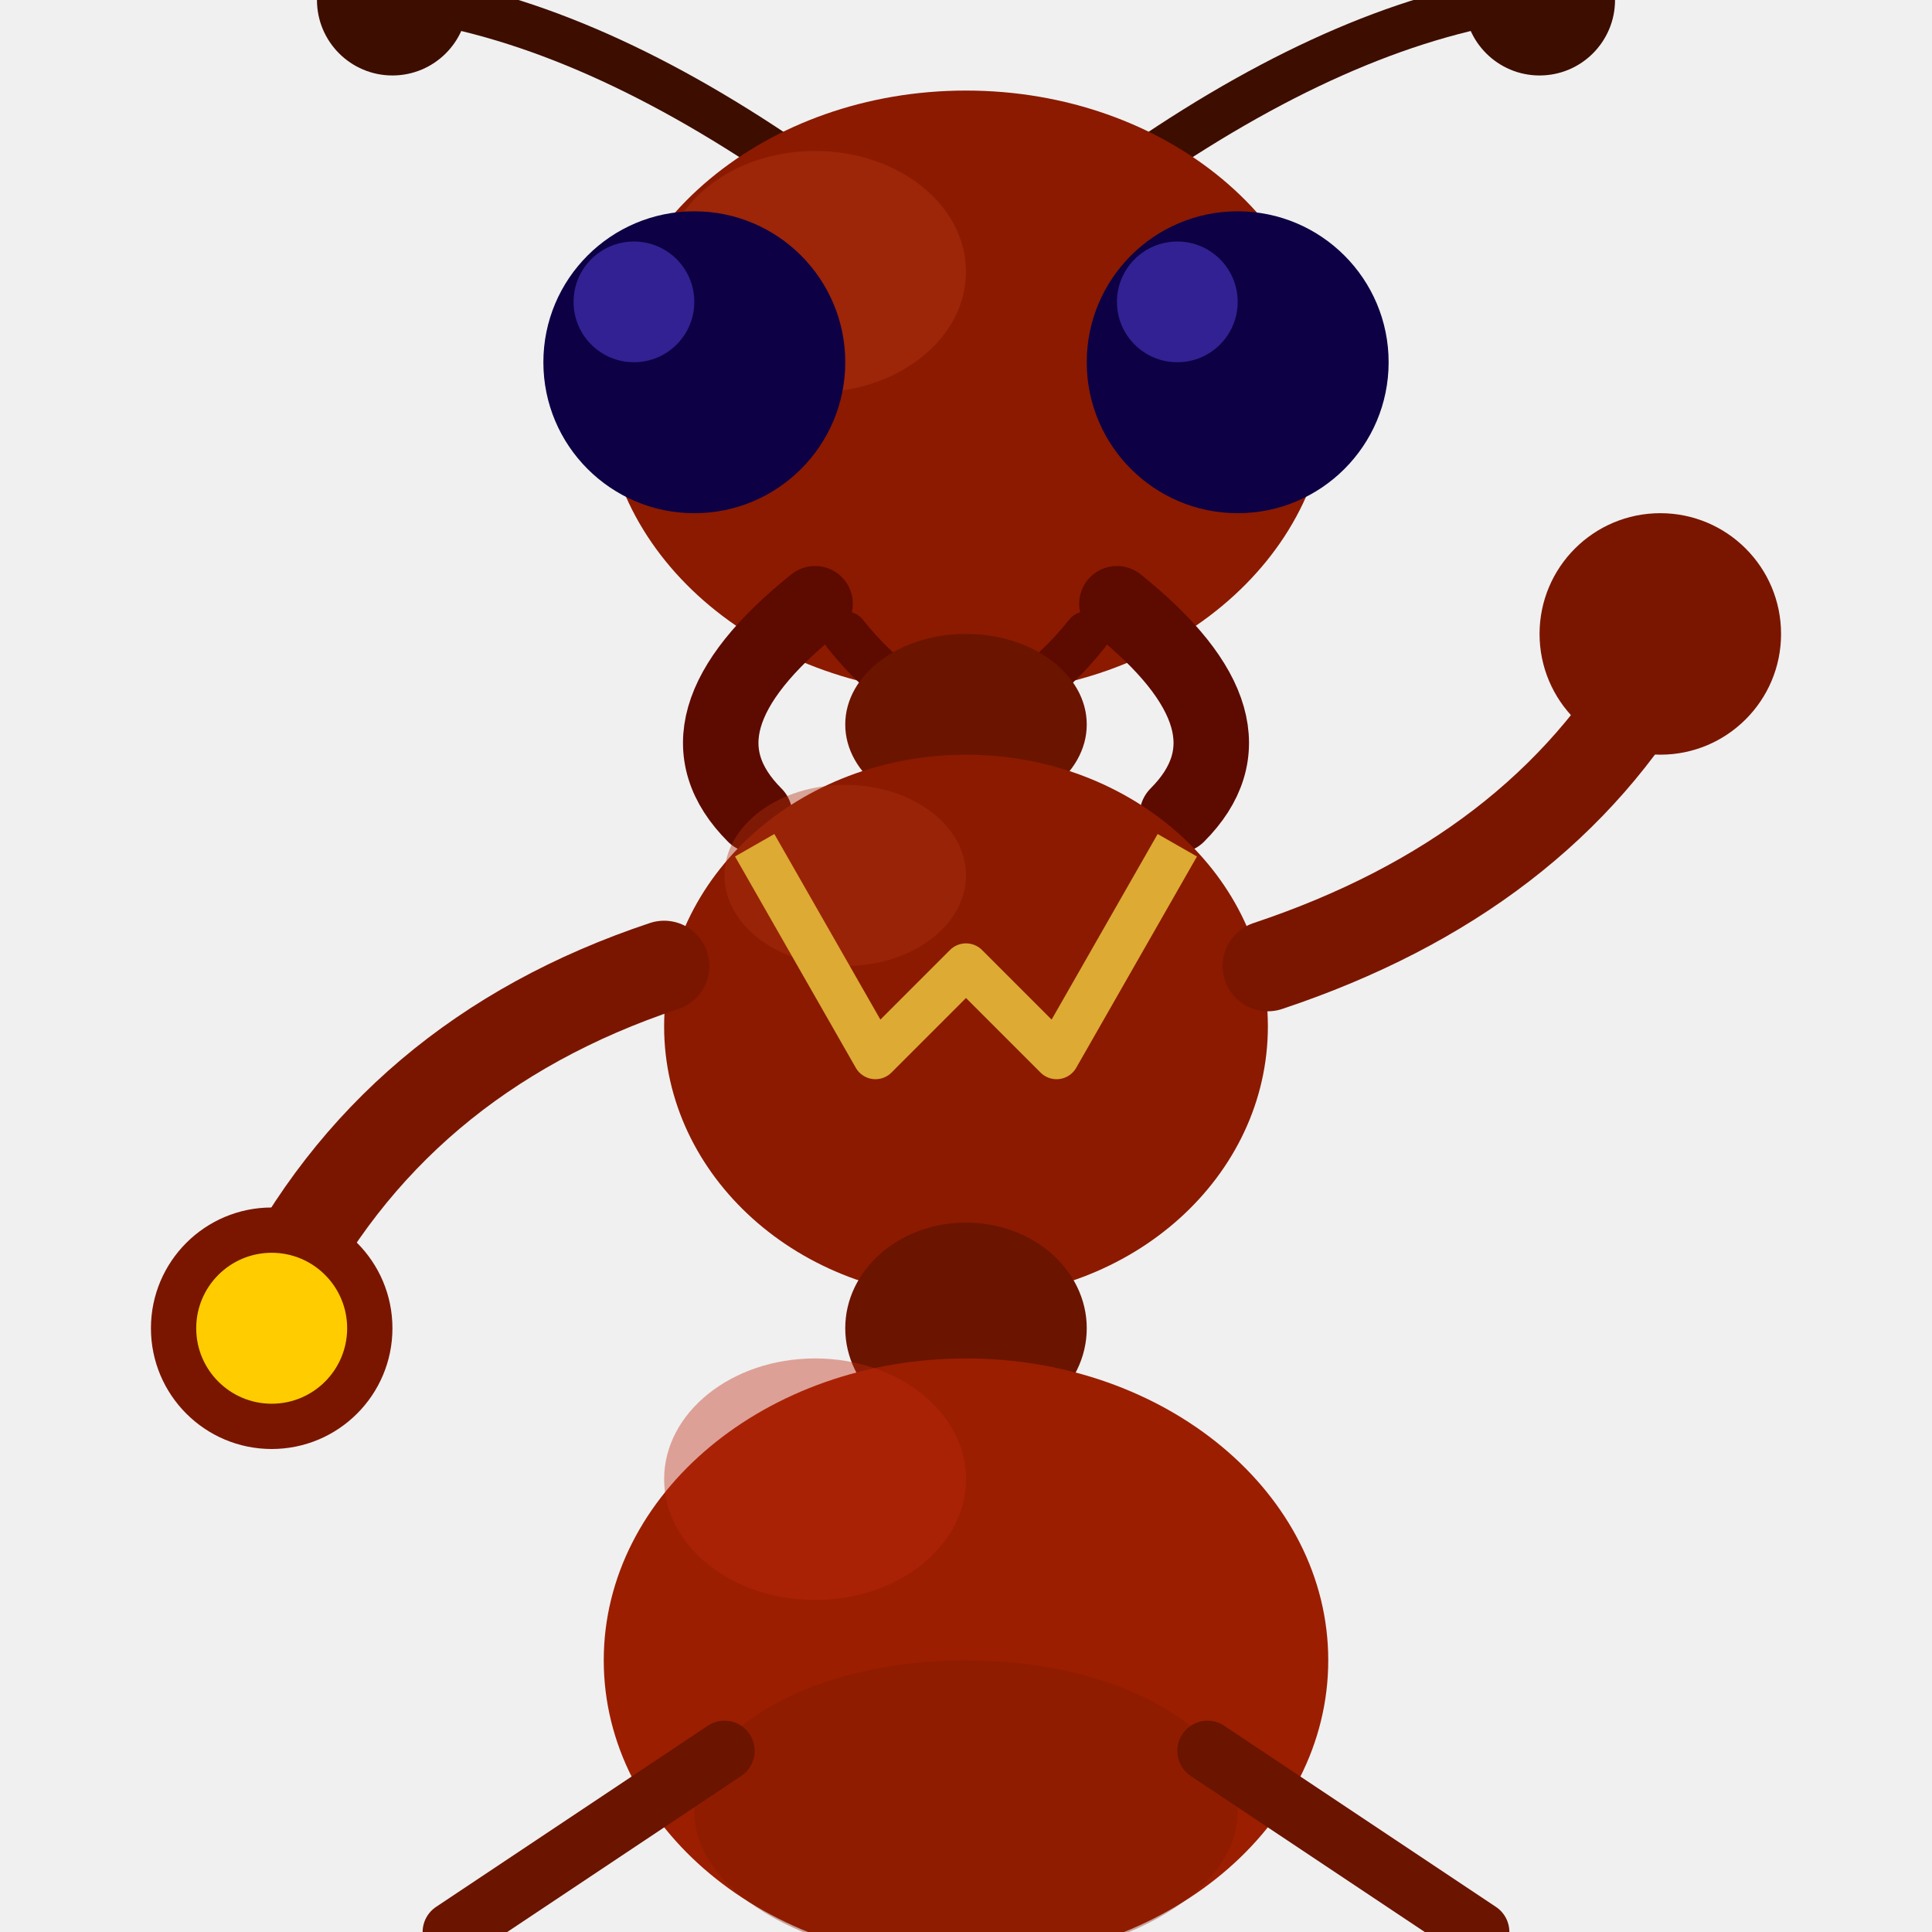
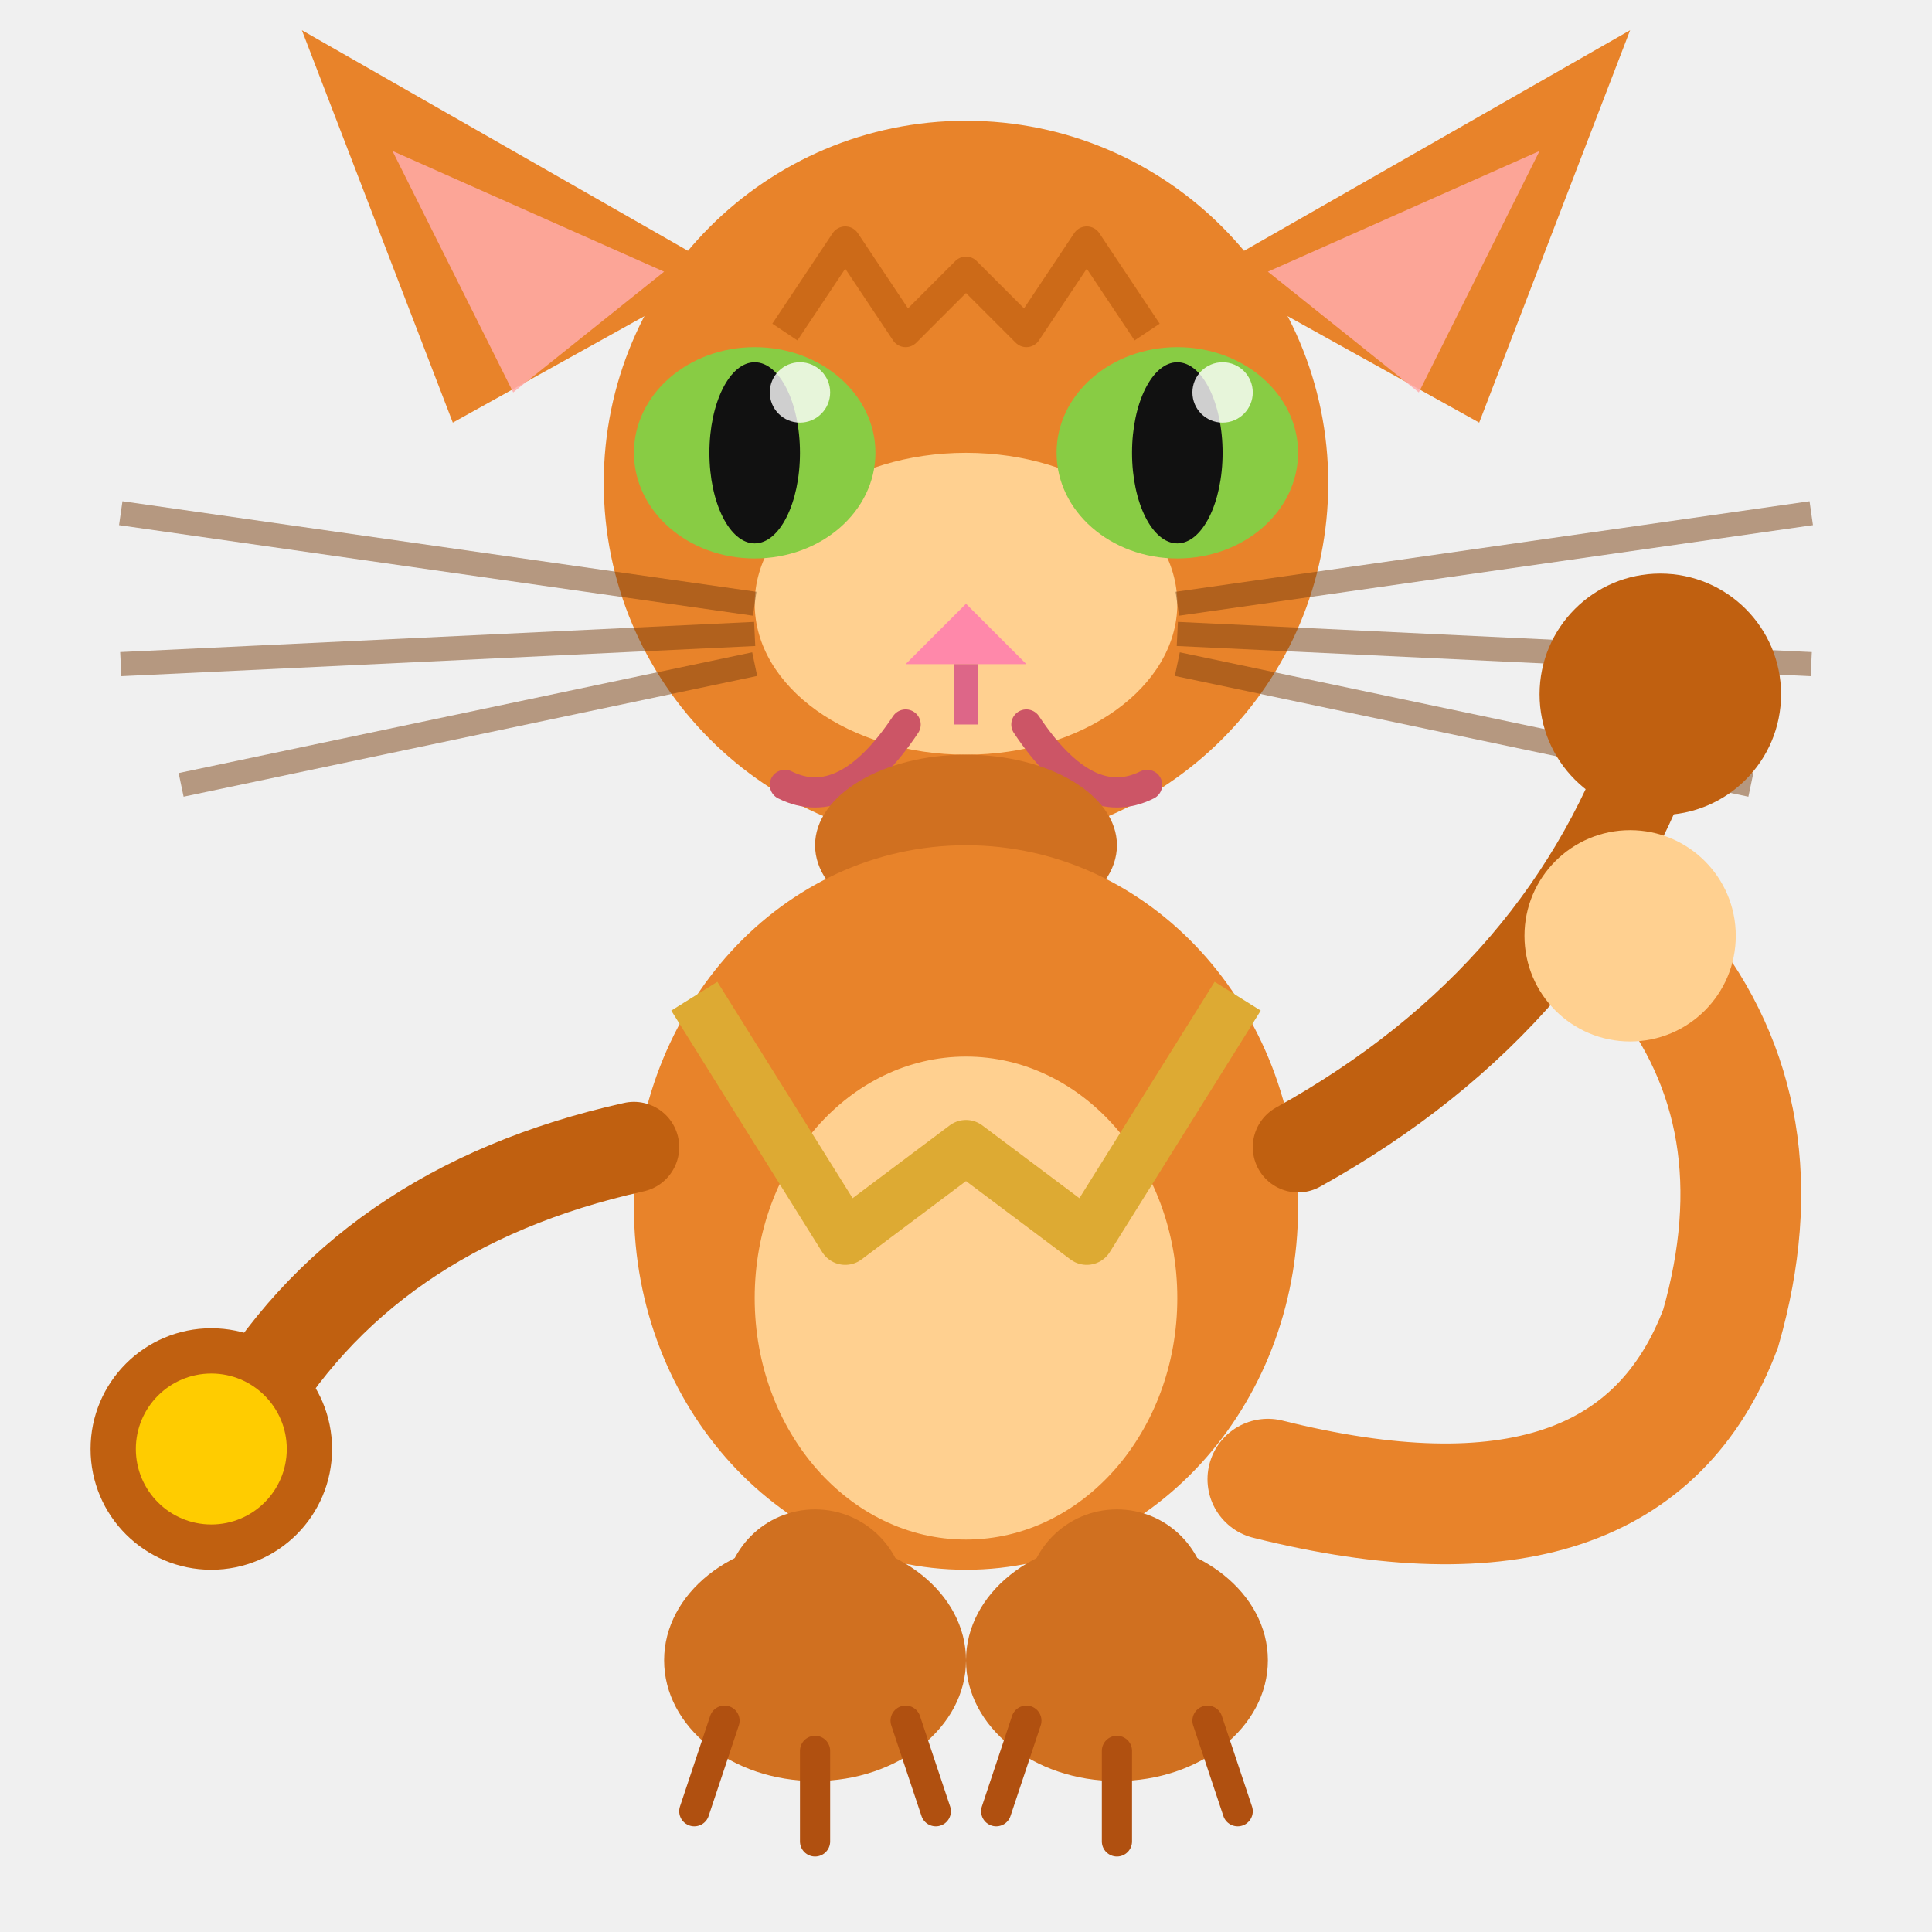
<svg xmlns="http://www.w3.org/2000/svg" width="64" height="64">
-   <path d="M 27 6 Q 20 1 14 0" stroke="#3D0D00" stroke-width="1.5" fill="none" stroke-linecap="round" />
-   <circle cx="13" cy="0" r="2.5" fill="#3D0D00" />
-   <path d="M 37 6 Q 44 1 50 0" stroke="#3D0D00" stroke-width="1.5" fill="none" stroke-linecap="round" />
-   <circle cx="51" cy="0" r="2.5" fill="#3D0D00" />
-   <ellipse cx="32" cy="13" rx="12" ry="10" fill="#8B1A00" />
-   <ellipse cx="27" cy="9" rx="5" ry="4" fill="#B03010" opacity="0.5" />
-   <ellipse cx="23" cy="12" rx="5" ry="5" fill="#0D0044" />
-   <ellipse cx="41" cy="12" rx="5" ry="5" fill="#0D0044" />
-   <circle cx="21" cy="10" r="2" fill="#4433BB" opacity="0.65" />
-   <circle cx="39" cy="10" r="2" fill="#4433BB" opacity="0.65" />
-   <path d="M 27 20 Q 22 24 25 27" stroke="#5D0A00" stroke-width="2.5" fill="none" stroke-linecap="round" />
-   <path d="M 37 20 Q 42 24 39 27" stroke="#5D0A00" stroke-width="2.5" fill="none" stroke-linecap="round" />
-   <path d="M 28 21 Q 32 26 36 21" stroke="#5D0A00" stroke-width="1.5" fill="none" stroke-linecap="round" />
-   <ellipse cx="32" cy="24" rx="4" ry="3" fill="#6B1400" />
-   <ellipse cx="32" cy="34" rx="10" ry="9" fill="#8B1A00" />
-   <ellipse cx="28" cy="29" rx="4" ry="3" fill="#B03010" opacity="0.4" />
-   <path d="M 25 28 L 29 35 L 32 32 L 35 35 L 39 28" stroke="#DDAA33" stroke-width="1.5" fill="none" stroke-linejoin="round" />
-   <path d="M 22 32 Q 13 35 9 43" stroke="#7A1600" stroke-width="3" fill="none" stroke-linecap="round" />
-   <circle cx="9" cy="44" r="4" fill="#7A1600" />
-   <circle cx="9" cy="44" r="2.5" fill="#FFCC00" />
-   <path d="M 42 32 Q 51 29 55 22" stroke="#7A1600" stroke-width="3" fill="none" stroke-linecap="round" />
-   <circle cx="55" cy="21" r="4" fill="#7A1600" />
-   <ellipse cx="32" cy="44" rx="4" ry="3.5" fill="#6B1400" />
-   <ellipse cx="32" cy="55" rx="12" ry="10" fill="#9B1E00" />
-   <ellipse cx="27" cy="49" rx="5" ry="4" fill="#C02810" opacity="0.4" />
-   <ellipse cx="32" cy="60" rx="9" ry="5" fill="#7A1600" opacity="0.35" />
-   <line x1="24" y1="58" x2="15" y2="64" stroke="#6B1400" stroke-width="2" stroke-linecap="round" />
-   <line x1="40" y1="58" x2="49" y2="64" stroke="#6B1400" stroke-width="2" stroke-linecap="round" />
+   <polygon points="15,14 10,1 24,9" fill="#E8832A" />
+   <polygon points="17,13 13,5 22,9" fill="#FFAAAA" opacity="0.85" />
+   <polygon points="49,14 54,1 40,9" fill="#E8832A" />
+   <polygon points="47,13 51,5 42,9" fill="#FFAAAA" opacity="0.85" />
+   <circle cx="32" cy="16" r="12" fill="#E8832A" />
+   <ellipse cx="32" cy="20" rx="7" ry="5" fill="#FFD090" />
+   <path d="M 26 11 L 28 8 L 30 11 L 32 9 L 34 11 L 36 8 L 38 11" stroke="#C06010" stroke-width="1" fill="none" stroke-linejoin="round" opacity="0.7" />
+   <ellipse cx="25" cy="15" rx="4" ry="3.5" fill="#88CC44" />
+   <ellipse cx="39" cy="15" rx="4" ry="3.5" fill="#88CC44" />
+   <ellipse cx="25" cy="15" rx="1.5" ry="3" fill="#111111" />
+   <ellipse cx="39" cy="15" rx="1.5" ry="3" fill="#111111" />
+   <circle cx="26.5" cy="13" r="1" fill="white" opacity="0.8" />
+   <circle cx="40.5" cy="13" r="1" fill="white" opacity="0.8" />
+   <polygon points="32,20 30,22 34,22" fill="#FF88AA" />
+   <line x1="32" y1="22" x2="32" y2="24" stroke="#DD6688" stroke-width="0.8" />
+   <path d="M 30 24 Q 28 27 26 26" stroke="#CC5566" stroke-width="1" fill="none" stroke-linecap="round" />
+   <path d="M 34 24 Q 36 27 38 26" stroke="#CC5566" stroke-width="1" fill="none" stroke-linecap="round" />
+   <line x1="25" y1="20" x2="4" y2="17" stroke="#7A4010" stroke-width="0.8" opacity="0.5" />
+   <line x1="25" y1="21" x2="4" y2="22" stroke="#7A4010" stroke-width="0.8" opacity="0.5" />
+   <line x1="25" y1="22" x2="6" y2="26" stroke="#7A4010" stroke-width="0.8" opacity="0.5" />
+   <line x1="39" y1="20" x2="60" y2="17" stroke="#7A4010" stroke-width="0.8" opacity="0.5" />
+   <line x1="39" y1="21" x2="60" y2="22" stroke="#7A4010" stroke-width="0.8" opacity="0.5" />
+   <line x1="39" y1="22" x2="58" y2="26" stroke="#7A4010" stroke-width="0.8" opacity="0.5" />
+   <ellipse cx="32" cy="28" rx="5" ry="3" fill="#D07020" />
+   <ellipse cx="32" cy="40" rx="11" ry="12" fill="#E8832A" />
+   <ellipse cx="32" cy="43" rx="7" ry="8" fill="#FFD090" />
+   <path d="M 23 33 L 28 41 L 32 38 L 36 41 L 41 33" stroke="#DDAA33" stroke-width="1.8" fill="none" stroke-linejoin="round" />
+   <path d="M 21 38 Q 12 40 8 47" stroke="#C06010" stroke-width="3" fill="none" stroke-linecap="round" />
+   <circle cx="7" cy="48" r="4" fill="#C06010" />
+   <circle cx="7" cy="48" r="2.5" fill="#FFCC00" />
+   <path d="M 43 38 Q 52 33 55 24" stroke="#C06010" stroke-width="3" fill="none" stroke-linecap="round" />
+   <circle cx="55" cy="23" r="4" fill="#C06010" />
+   <path d="M 42 49 Q 54 52 57 44 Q 59 37 55 32" stroke="#E8832A" stroke-width="4" fill="none" stroke-linecap="round" />
+   <circle cx="54" cy="31" r="3.5" fill="#FFD090" />
+   <rect x="24" y="50" width="6" height="6" rx="3" fill="#D07020" />
+   <ellipse cx="27" cy="55" rx="5" ry="4" fill="#D07020" />
+   <rect x="34" y="50" width="6" height="6" rx="3" fill="#D07020" />
+   <ellipse cx="37" cy="55" rx="5" ry="4" fill="#D07020" />
+   <line x1="24" y1="57" x2="23" y2="60" stroke="#B05010" stroke-width="1" stroke-linecap="round" />
+   <line x1="27" y1="58" x2="27" y2="61" stroke="#B05010" stroke-width="1" stroke-linecap="round" />
+   <line x1="30" y1="57" x2="31" y2="60" stroke="#B05010" stroke-width="1" stroke-linecap="round" />
+   <line x1="34" y1="57" x2="33" y2="60" stroke="#B05010" stroke-width="1" stroke-linecap="round" />
+   <line x1="37" y1="58" x2="37" y2="61" stroke="#B05010" stroke-width="1" stroke-linecap="round" />
+   <line x1="40" y1="57" x2="41" y2="60" stroke="#B05010" stroke-width="1" stroke-linecap="round" />
</svg>
